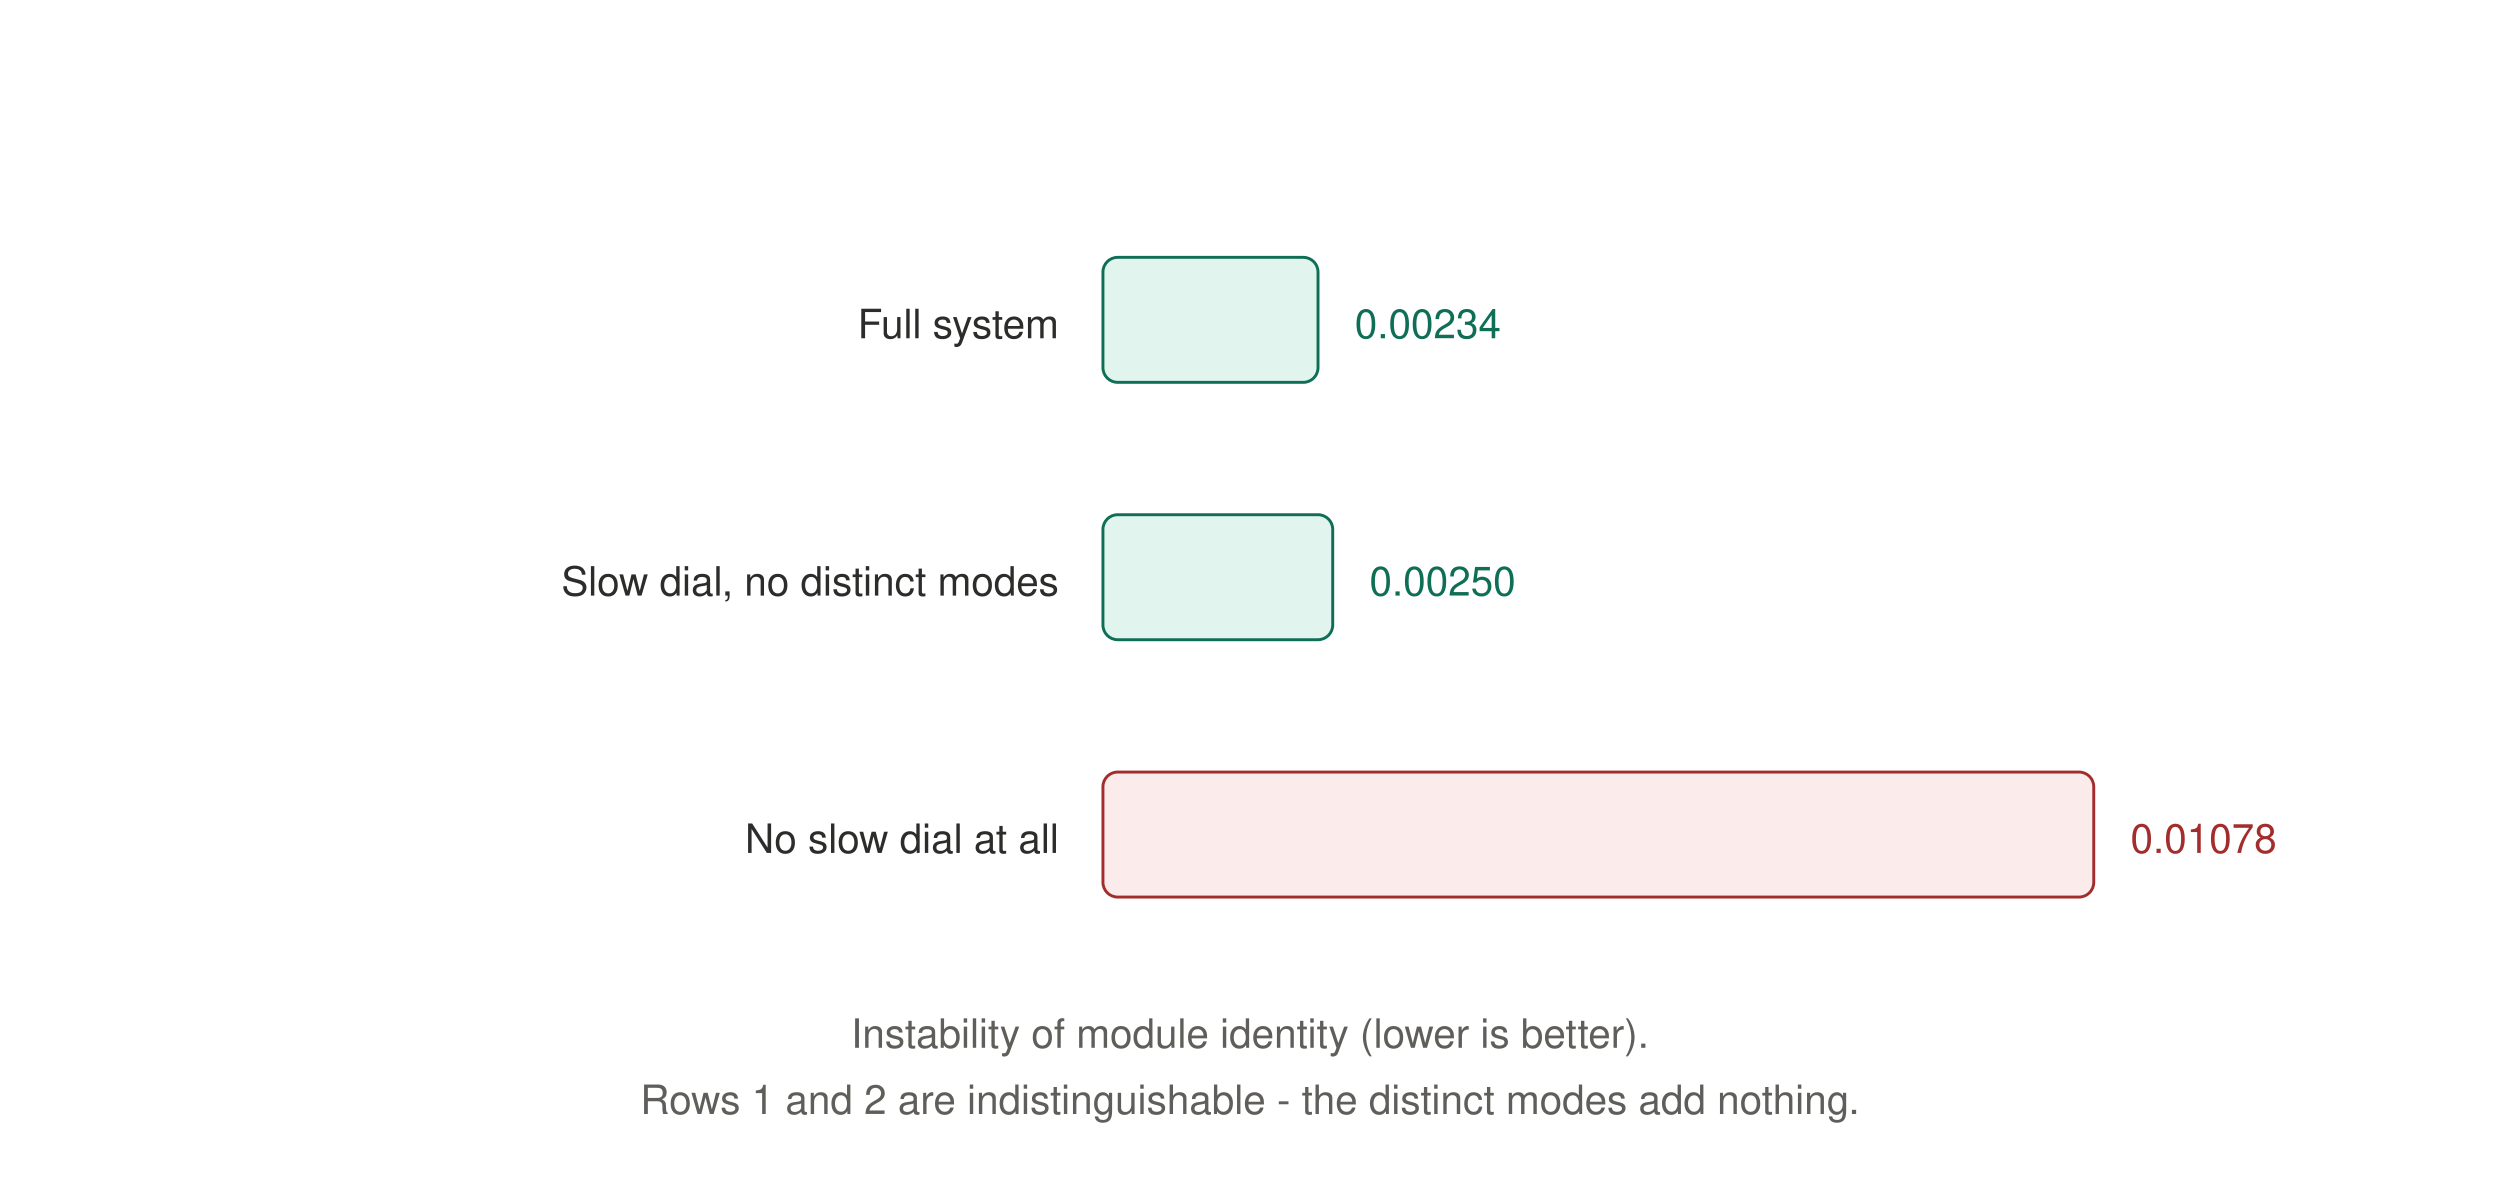
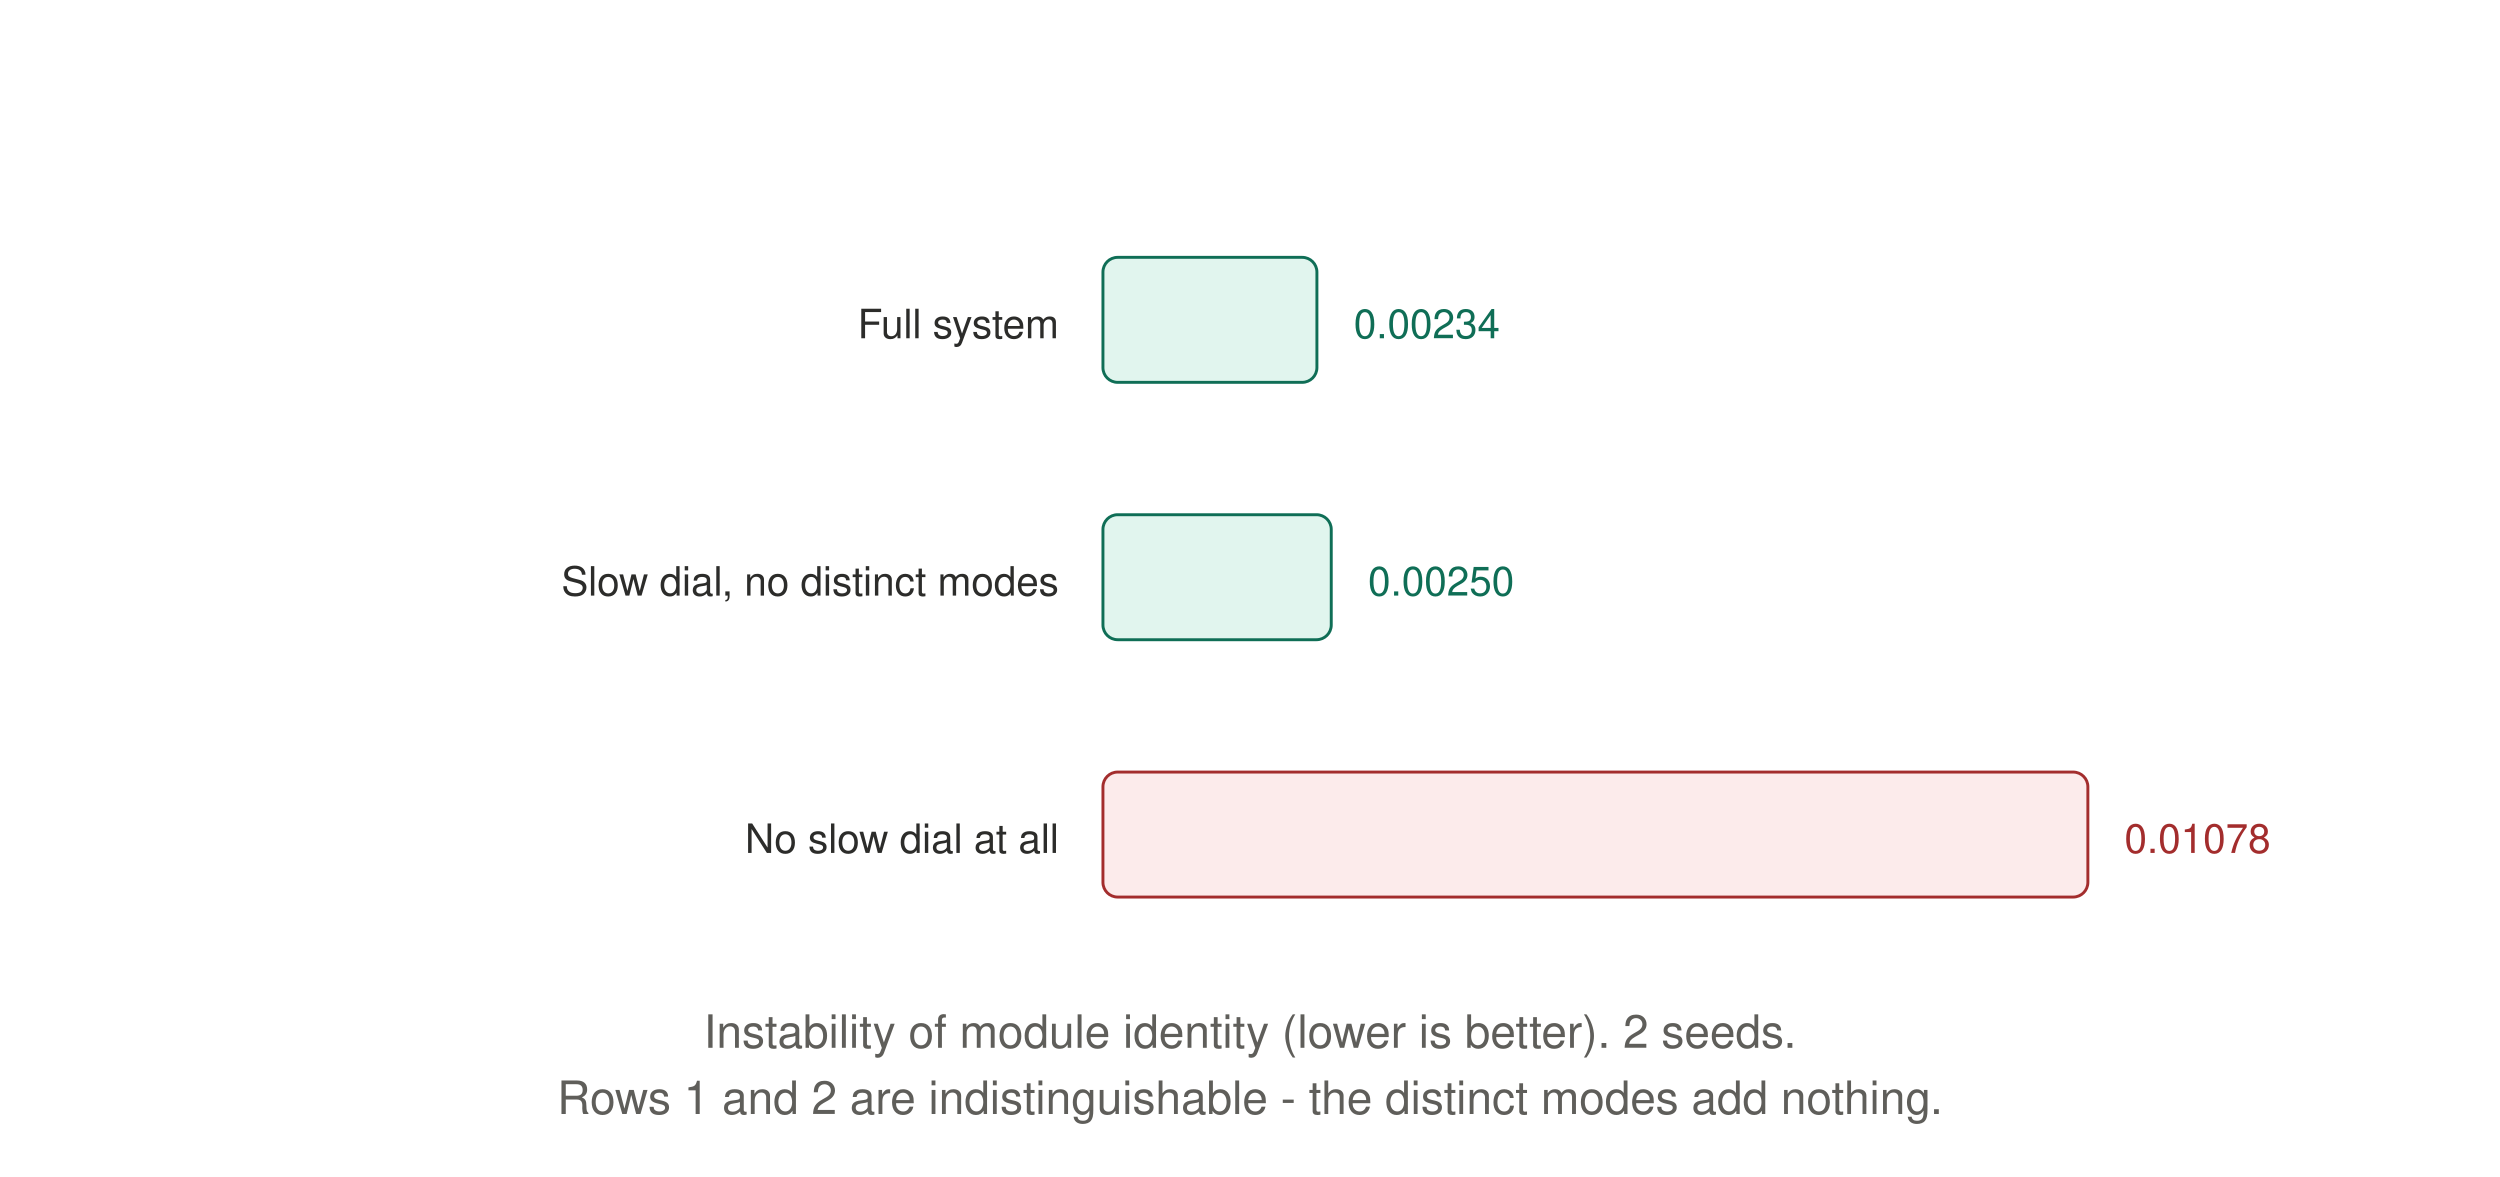
<svg xmlns="http://www.w3.org/2000/svg" width="680" height="320" viewBox="0 0 680 320">
  <defs>
    <marker id="a" viewBox="0 0 10 10" refX="8" refY="5" markerWidth="6" markerHeight="6" orient="auto-start-reverse">
      <path d="M2 1L8 5L2 9" fill="none" stroke="#5F5E5A" stroke-width="1.5" stroke-linecap="round" />
    </marker>
  </defs>
-   <rect x="300" y="70" width="58.5" height="34" rx="4" fill="#E1F5EE" stroke="#0F6E56" stroke-width="0.8" />
+   <rect x="300" y="70" width="58.2" height="34" rx="4" fill="#E1F5EE" stroke="#0F6E56" stroke-width="0.8" />
  <text x="288" y="92" text-anchor="end" font-family="Helvetica" font-size="11" fill="#2C2C2A">Full system</text>
-   <text x="368.5" y="92" text-anchor="start" font-family="Helvetica" font-size="11" fill="#0F6E56">0.00234</text>
-   <rect x="300" y="140" width="62.5" height="34" rx="4" fill="#E1F5EE" stroke="#0F6E56" stroke-width="0.8" />
+   <text x="368.23" y="92" text-anchor="start" font-family="Helvetica" font-size="11" fill="#0F6E56">0.00234</text>
+   <rect x="300" y="140" width="62.1" height="34" rx="4" fill="#E1F5EE" stroke="#0F6E56" stroke-width="0.8" />
  <text x="288" y="162" text-anchor="end" font-family="Helvetica" font-size="11" fill="#2C2C2A">Slow dial, no distinct modes</text>
-   <text x="372.5" y="162" text-anchor="start" font-family="Helvetica" font-size="11" fill="#0F6E56">0.00250</text>
-   <rect x="300" y="210" width="269.5" height="34" rx="4" fill="#FCEBEB" stroke="#A32D2D" stroke-width="0.8" />
+   <text x="372.112" y="162" text-anchor="start" font-family="Helvetica" font-size="11" fill="#0F6E56">0.00250</text>
+   <rect x="300" y="210" width="267.9" height="34" rx="4" fill="#FCEBEB" stroke="#A32D2D" stroke-width="0.8" />
  <text x="288" y="232" text-anchor="end" font-family="Helvetica" font-size="11" fill="#2C2C2A">No slow dial at all</text>
-   <text x="579.5" y="232" text-anchor="start" font-family="Helvetica" font-size="11" fill="#A32D2D">0.01078</text>
-   <text x="340" y="285" text-anchor="middle" font-family="Helvetica" font-size="11" fill="#5F5E5A">Instability of module identity (lower is better).</text>
-   <text x="340" y="303" text-anchor="middle" font-family="Helvetica" font-size="11" fill="#5F5E5A">Rows 1 and 2 are indistinguishable - the distinct modes add nothing.</text>
+   <text x="577.857" y="232" text-anchor="start" font-family="Helvetica" font-size="11" fill="#A32D2D">0.01078</text>
+   <text x="340" y="285" text-anchor="middle" font-family="Helvetica" font-size="12.5" fill="#5F5E5A">Instability of module identity (lower is better). 2 seeds.</text>
+   <text x="340" y="303" text-anchor="middle" font-family="Helvetica" font-size="12.5" fill="#5F5E5A">Rows 1 and 2 are indistinguishable - the distinct modes add nothing.</text>
</svg>
